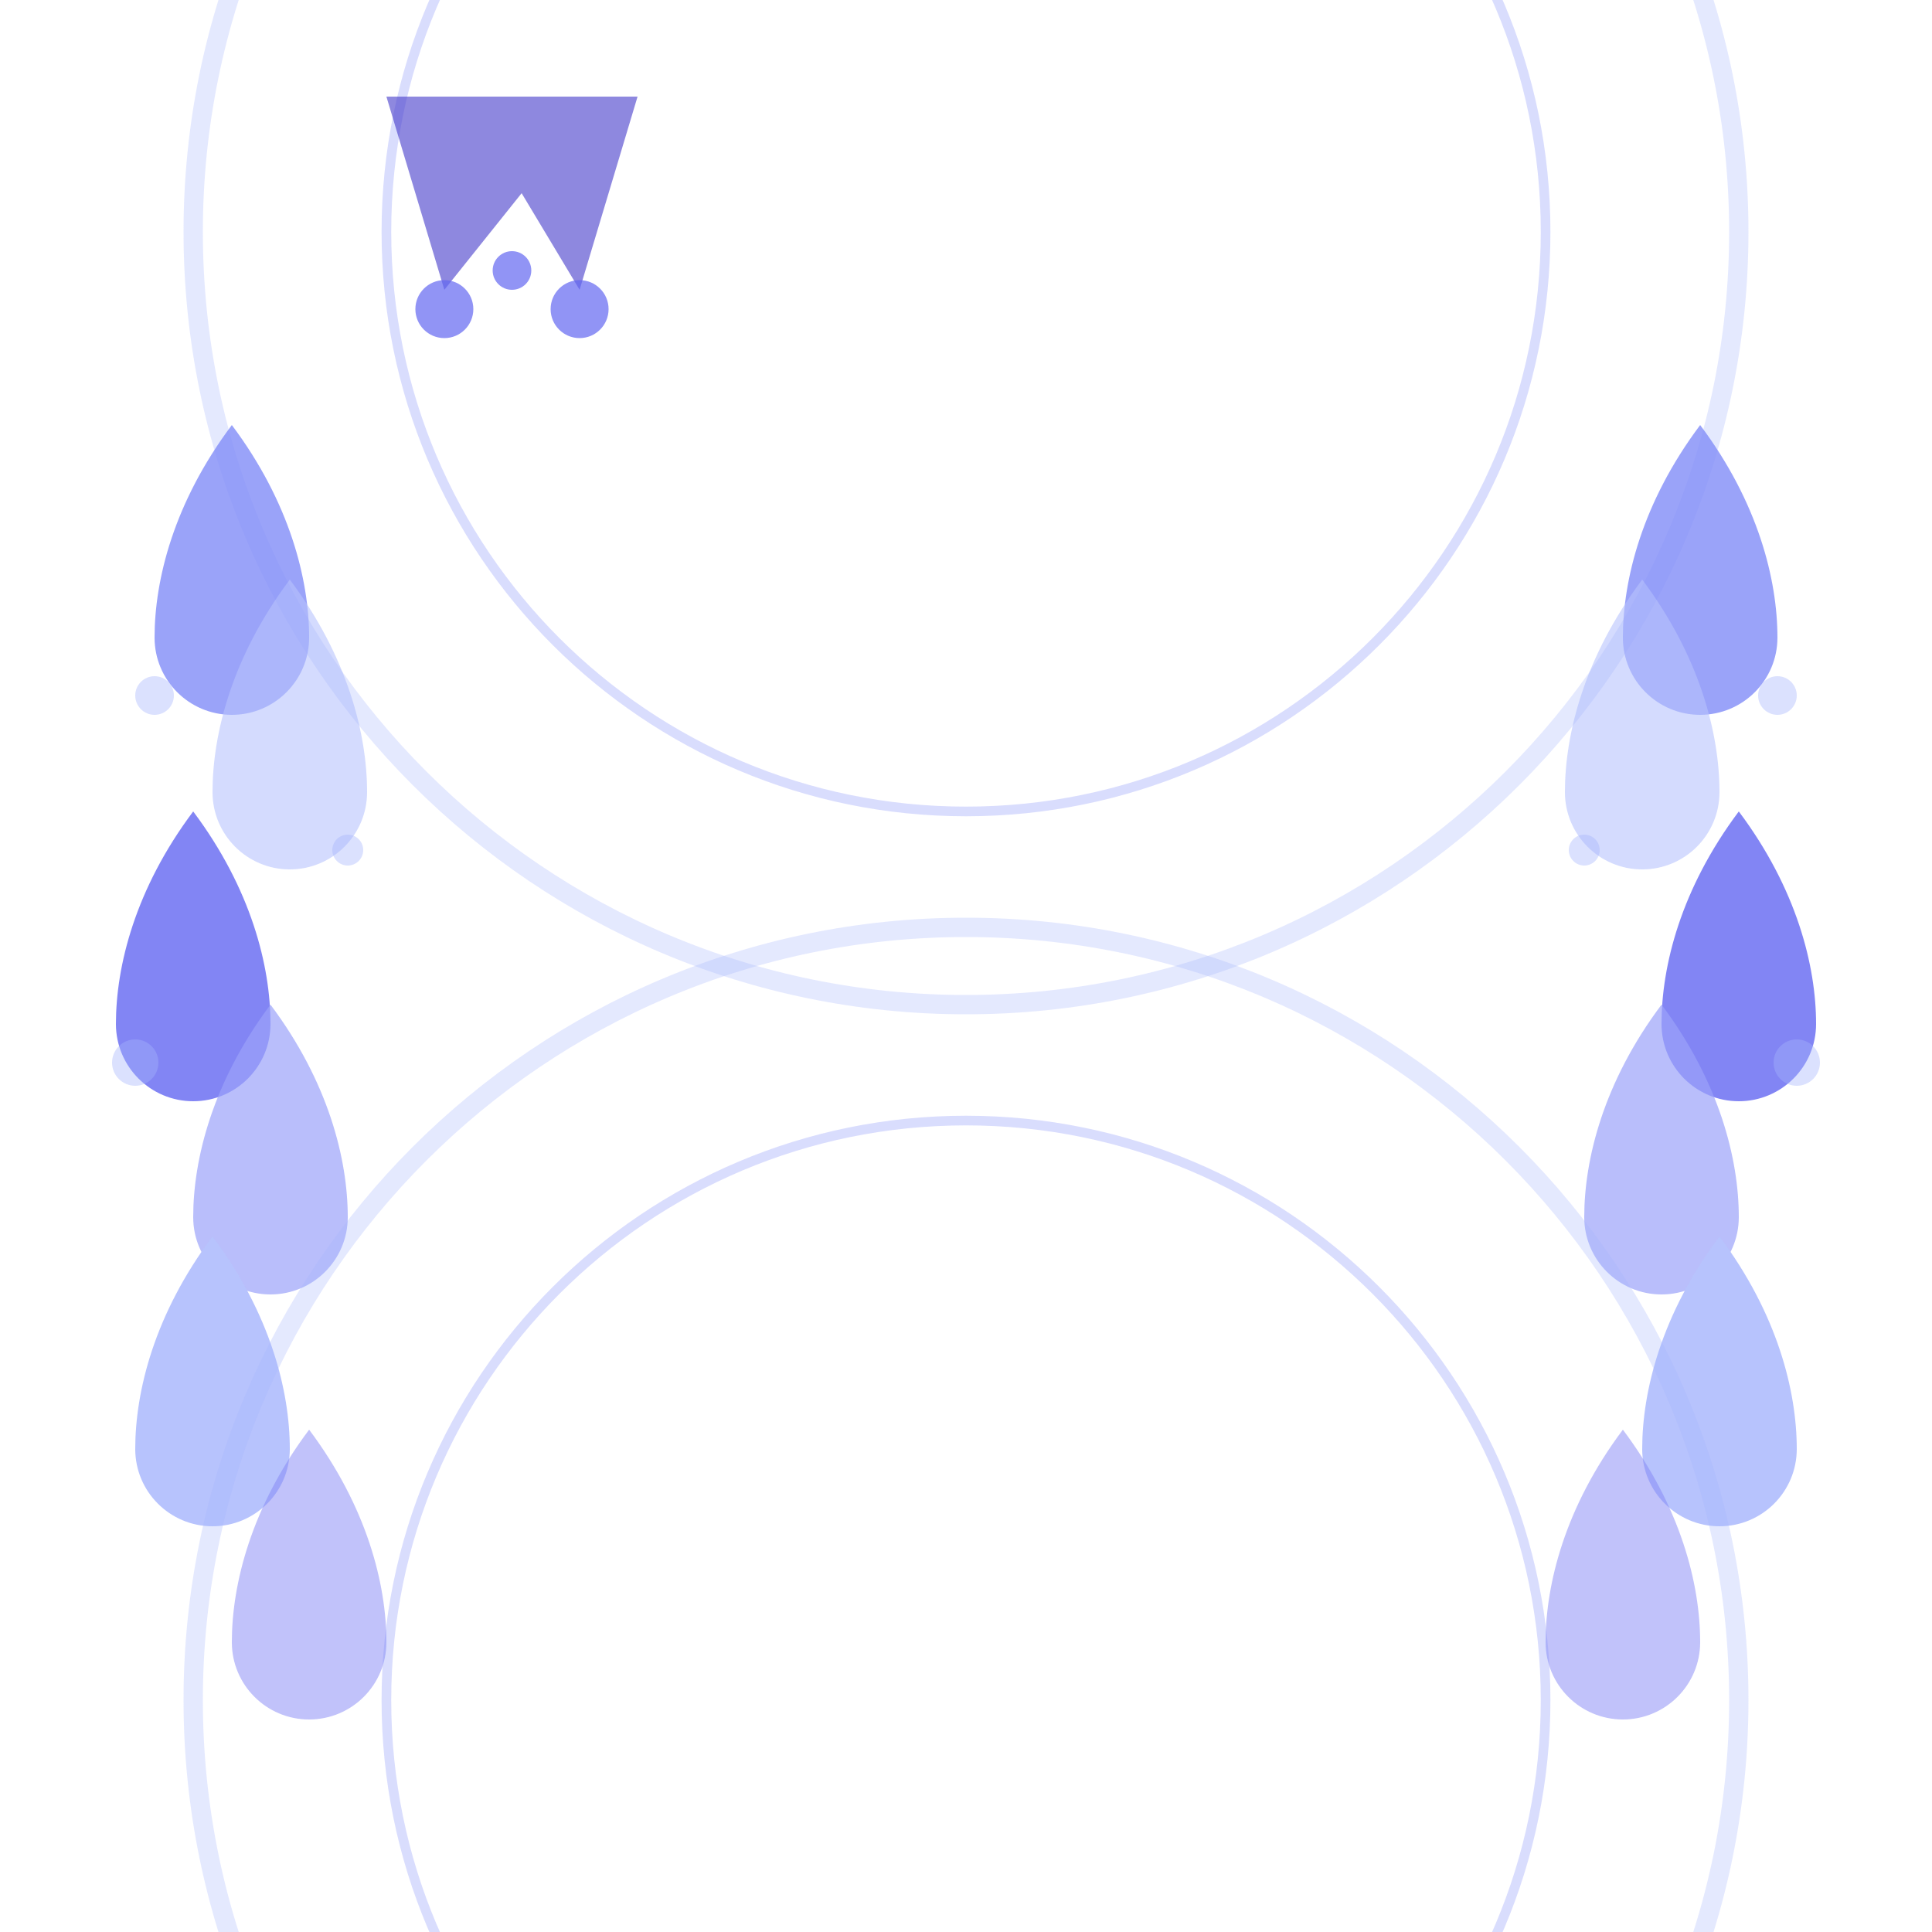
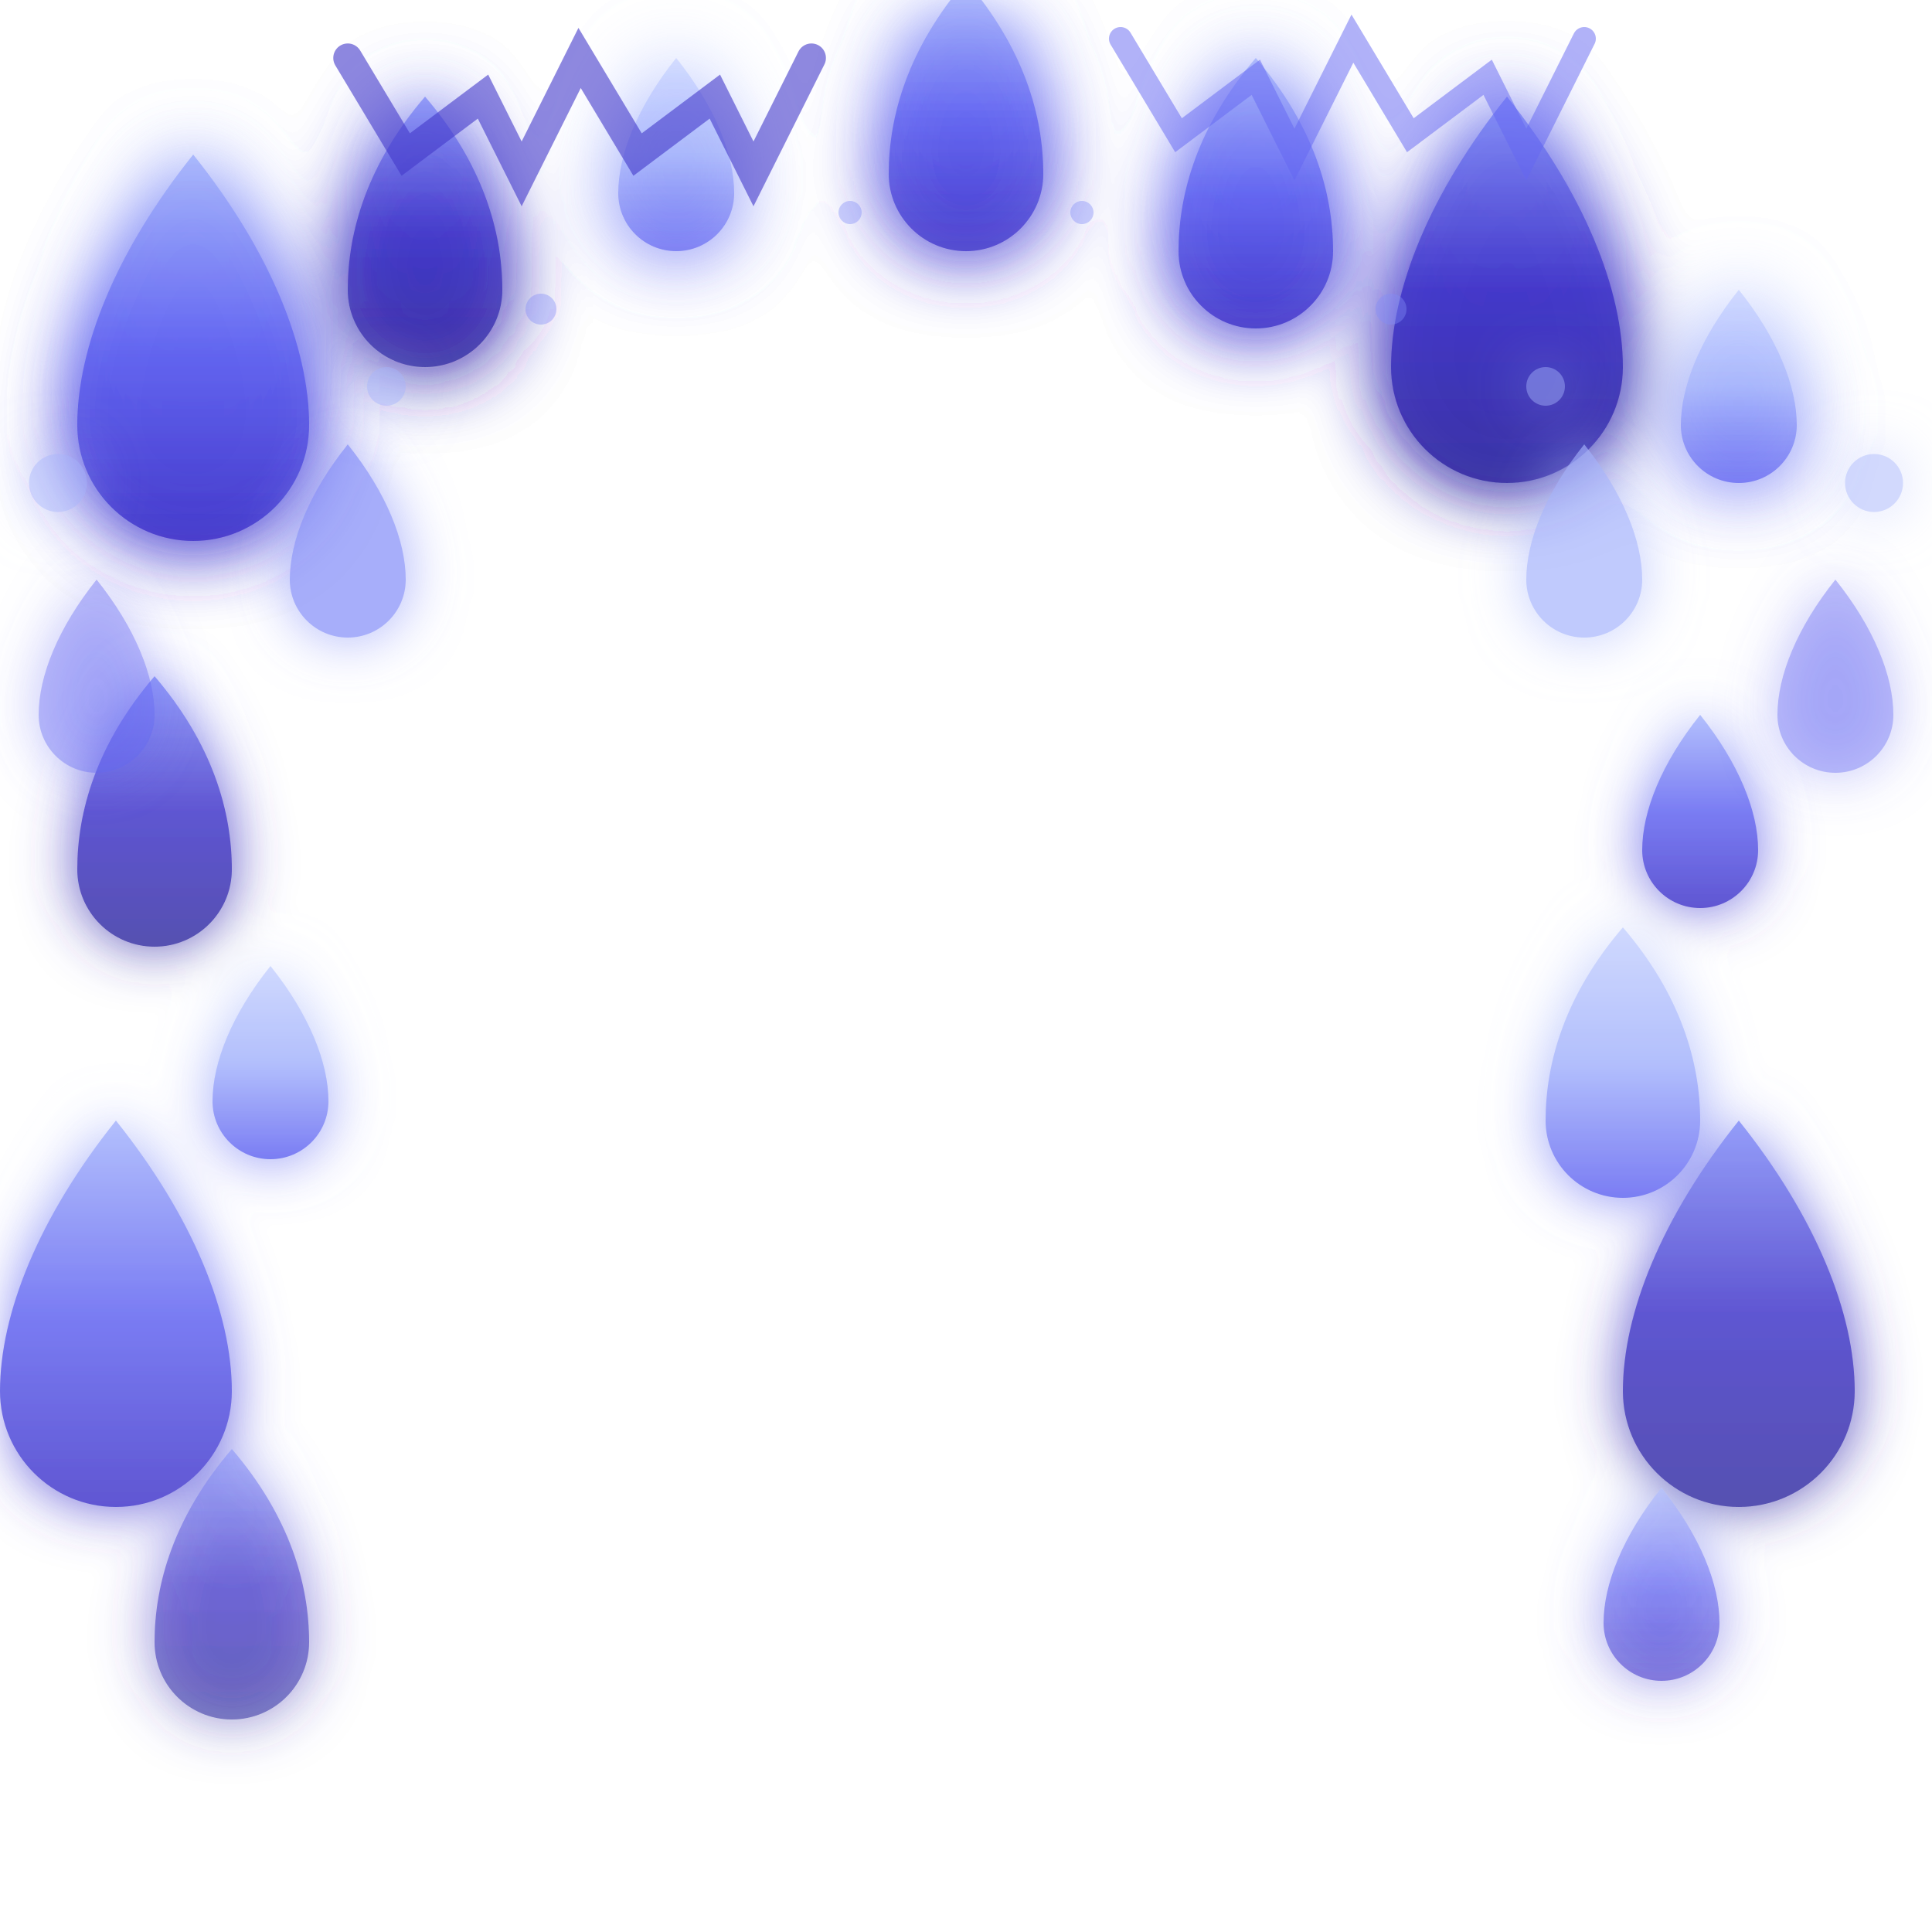
<svg xmlns="http://www.w3.org/2000/svg" viewBox="0 0 100 100" overflow="visible">
  <defs>
-     <path id="droplet" d="M0-8C3-4 4 0 4 3a4 4 0 0 1-8 0C-4 0-3-4 0-8Z" />
+     <radialGradient id="dropGlow" cx="50%" cy="30%" r="60%">
+       <stop offset="0%" stop-color="#818cf8" stop-opacity="0.8" />
+       <stop offset="100%" stop-color="#4338ca" stop-opacity="0" />
+     </radialGradient>
+     <linearGradient id="dropGrad1" x1="0" y1="0" x2="0" y2="1">
+       <stop offset="0%" stop-color="#a5b4fc" />
+       <stop offset="50%" stop-color="#6366f1" />
+       <stop offset="100%" stop-color="#4338ca" />
+     </linearGradient>
+     <linearGradient id="dropGrad2" x1="0" y1="0" x2="0" y2="1">
+       <stop offset="0%" stop-color="#818cf8" />
+       <stop offset="50%" stop-color="#4338ca" />
+       <stop offset="100%" stop-color="#3730a3" />
+     </linearGradient>
+     <linearGradient id="dropGrad3" x1="0" y1="0" x2="0" y2="1">
+       <stop offset="0%" stop-color="#c7d2fe" />
+       <stop offset="50%" stop-color="#a5b4fc" />
+       <stop offset="100%" stop-color="#6366f1" />
+     </linearGradient>
+     <filter id="glow" x="-50%" y="-50%" width="200%" height="200%">
+       <feGaussianBlur in="SourceGraphic" stdDeviation="1.5" result="blur" />
+       <feMerge>
+         <feMergeNode in="blur" />
+         <feMergeNode in="SourceGraphic" />
+       </feMerge>
+     </filter>
+     <filter id="softGlow" x="-100%" y="-100%" width="300%" height="300%">
+       <feGaussianBlur in="SourceGraphic" stdDeviation="2" result="blur" />
+       <feMerge>
+         <feMergeNode in="blur" />
+         <feMergeNode in="blur" />
+         <feMergeNode in="SourceGraphic" />
+       </feMerge>
+     </filter>
+     <path id="dropletLg" d="M0-10C4-5 6 0 6 4a6 6 0 0 1-12 0C-6 0-4-5 0-10Z" />
+     <path id="dropletMd" d="M0-7C3-3.5 4 0 4 3a4 4 0 0 1-8 0C-4 0-3-3.5 0-7Z" />
+     <path id="dropletSm" d="M0-5C2-2.5 3 0 3 2a3 3 0 0 1-6 0C-3 0-2-2.5 0-5Z" />
  </defs>
-   <g opacity="0.3">
-     <circle cx="50" cy="12" r="40" fill="none" stroke="#a5b4fc" stroke-width="1" />
-     <circle cx="50" cy="12" r="30" fill="none" stroke="#818cf8" stroke-width="0.5" />
+   <g filter="url(#softGlow)">
+     <use href="#dropletLg" x="10" y="18" fill="url(#dropGrad1)" opacity="0.9" />
+     <use href="#dropletMd" x="22" y="12" fill="url(#dropGrad2)" opacity="0.8" />
+     <use href="#dropletSm" x="35" y="8" fill="url(#dropGrad3)" opacity="0.7" />
+     <use href="#dropletMd" x="65" y="10" fill="url(#dropGrad1)" opacity="0.85" />
+     <use href="#dropletLg" x="78" y="15" fill="url(#dropGrad2)" opacity="0.9" />
+     <use href="#dropletSm" x="90" y="20" fill="url(#dropGrad3)" opacity="0.75" />
+     <use href="#dropletMd" x="50" y="6" fill="url(#dropGrad1)" opacity="0.8" />
  </g>
-   <g fill="#4338ca" opacity="0.6">
-     <path d="M20 5 L23 15 L27 10 L30 15 L33 5 Z" />
+   <g filter="url(#glow)" opacity="0.85">
+     <use href="#dropletMd" x="8" y="42" fill="url(#dropGrad2)" />
+     <use href="#dropletSm" x="14" y="55" fill="url(#dropGrad3)" />
+     <use href="#dropletLg" x="6" y="68" fill="url(#dropGrad1)" />
+     <use href="#dropletMd" x="12" y="82" fill="url(#dropGrad2)" opacity="0.7" />
+     <use href="#dropletSm" x="88" y="42" fill="url(#dropGrad1)" />
+     <use href="#dropletMd" x="84" y="55" fill="url(#dropGrad3)" />
+     <use href="#dropletLg" x="90" y="68" fill="url(#dropGrad2)" />
+     <use href="#dropletSm" x="86" y="82" fill="url(#dropGrad1)" opacity="0.7" />
  </g>
-   <g fill="#6366f1" opacity="0.7">
-     <circle cx="23" cy="16" r="1.5" />
-     <circle cx="30" cy="16" r="1.5" />
-     <circle cx="26.5" cy="14" r="1" />
+   <g filter="url(#glow)" opacity="0.7">
+     <use href="#dropletSm" x="18" y="28" fill="#818cf8" />
+     <use href="#dropletSm" x="82" y="28" fill="#a5b4fc" />
+     <use href="#dropletSm" x="5" y="35" fill="#6366f1" opacity="0.6" />
+     <use href="#dropletSm" x="95" y="35" fill="#6366f1" opacity="0.6" />
  </g>
-   <g opacity="0.8">
-     <use href="#droplet" x="12" y="30" fill="#818cf8" />
-     <use href="#droplet" x="15" y="38" fill="#a5b4fc" opacity="0.6" />
-     <use href="#droplet" x="10" y="50" fill="#6366f1" />
-     <use href="#droplet" x="14" y="60" fill="#818cf8" opacity="0.7" />
-     <use href="#droplet" x="11" y="72" fill="#a5b4fc" />
-     <use href="#droplet" x="16" y="82" fill="#6366f1" opacity="0.5" />
-     <use href="#droplet" x="88" y="30" fill="#818cf8" />
-     <use href="#droplet" x="85" y="38" fill="#a5b4fc" opacity="0.6" />
-     <use href="#droplet" x="90" y="50" fill="#6366f1" />
-     <use href="#droplet" x="86" y="60" fill="#818cf8" opacity="0.7" />
-     <use href="#droplet" x="89" y="72" fill="#a5b4fc" />
-     <use href="#droplet" x="84" y="82" fill="#6366f1" opacity="0.5" />
+   <g fill="#a5b4fc" opacity="0.5" filter="url(#glow)">
+     <circle cx="3" cy="25" r="1.5" />
+     <circle cx="20" cy="20" r="1" />
+     <circle cx="97" cy="25" r="1.5" />
+     <circle cx="80" cy="20" r="1" />
  </g>
-   <g fill="#a5b4fc" opacity="0.4">
-     <circle cx="8" cy="36" r="1" />
-     <circle cx="18" cy="44" r="0.8" />
-     <circle cx="7" cy="55" r="1.2" />
-     <circle cx="92" cy="36" r="1" />
-     <circle cx="82" cy="44" r="0.8" />
-     <circle cx="93" cy="55" r="1.2" />
+   <g fill="#818cf8" opacity="0.4">
+     <circle cx="28" cy="16" r="0.8" />
+     <circle cx="72" cy="16" r="0.8" />
+     <circle cx="44" cy="11" r="0.6" />
+     <circle cx="56" cy="11" r="0.6" />
  </g>
-   <g opacity="0.3">
-     <circle cx="50" cy="88" r="40" fill="none" stroke="#a5b4fc" stroke-width="1" />
-     <circle cx="50" cy="88" r="30" fill="none" stroke="#818cf8" stroke-width="0.5" />
-   </g>
+   <path d="M18 3 L21 8 L25 5 L27 9 L30 3 L33 8 L37 5 L39 9 L42 3" fill="none" stroke="#4338ca" stroke-width="1.5" stroke-linecap="round" opacity="0.6" />
+   <path d="M58 2 L61 7 L65 4 L67 8 L70 2 L73 7 L77 4 L79 8 L82 2" fill="none" stroke="#6366f1" stroke-width="1.2" stroke-linecap="round" opacity="0.5" />
</svg>
